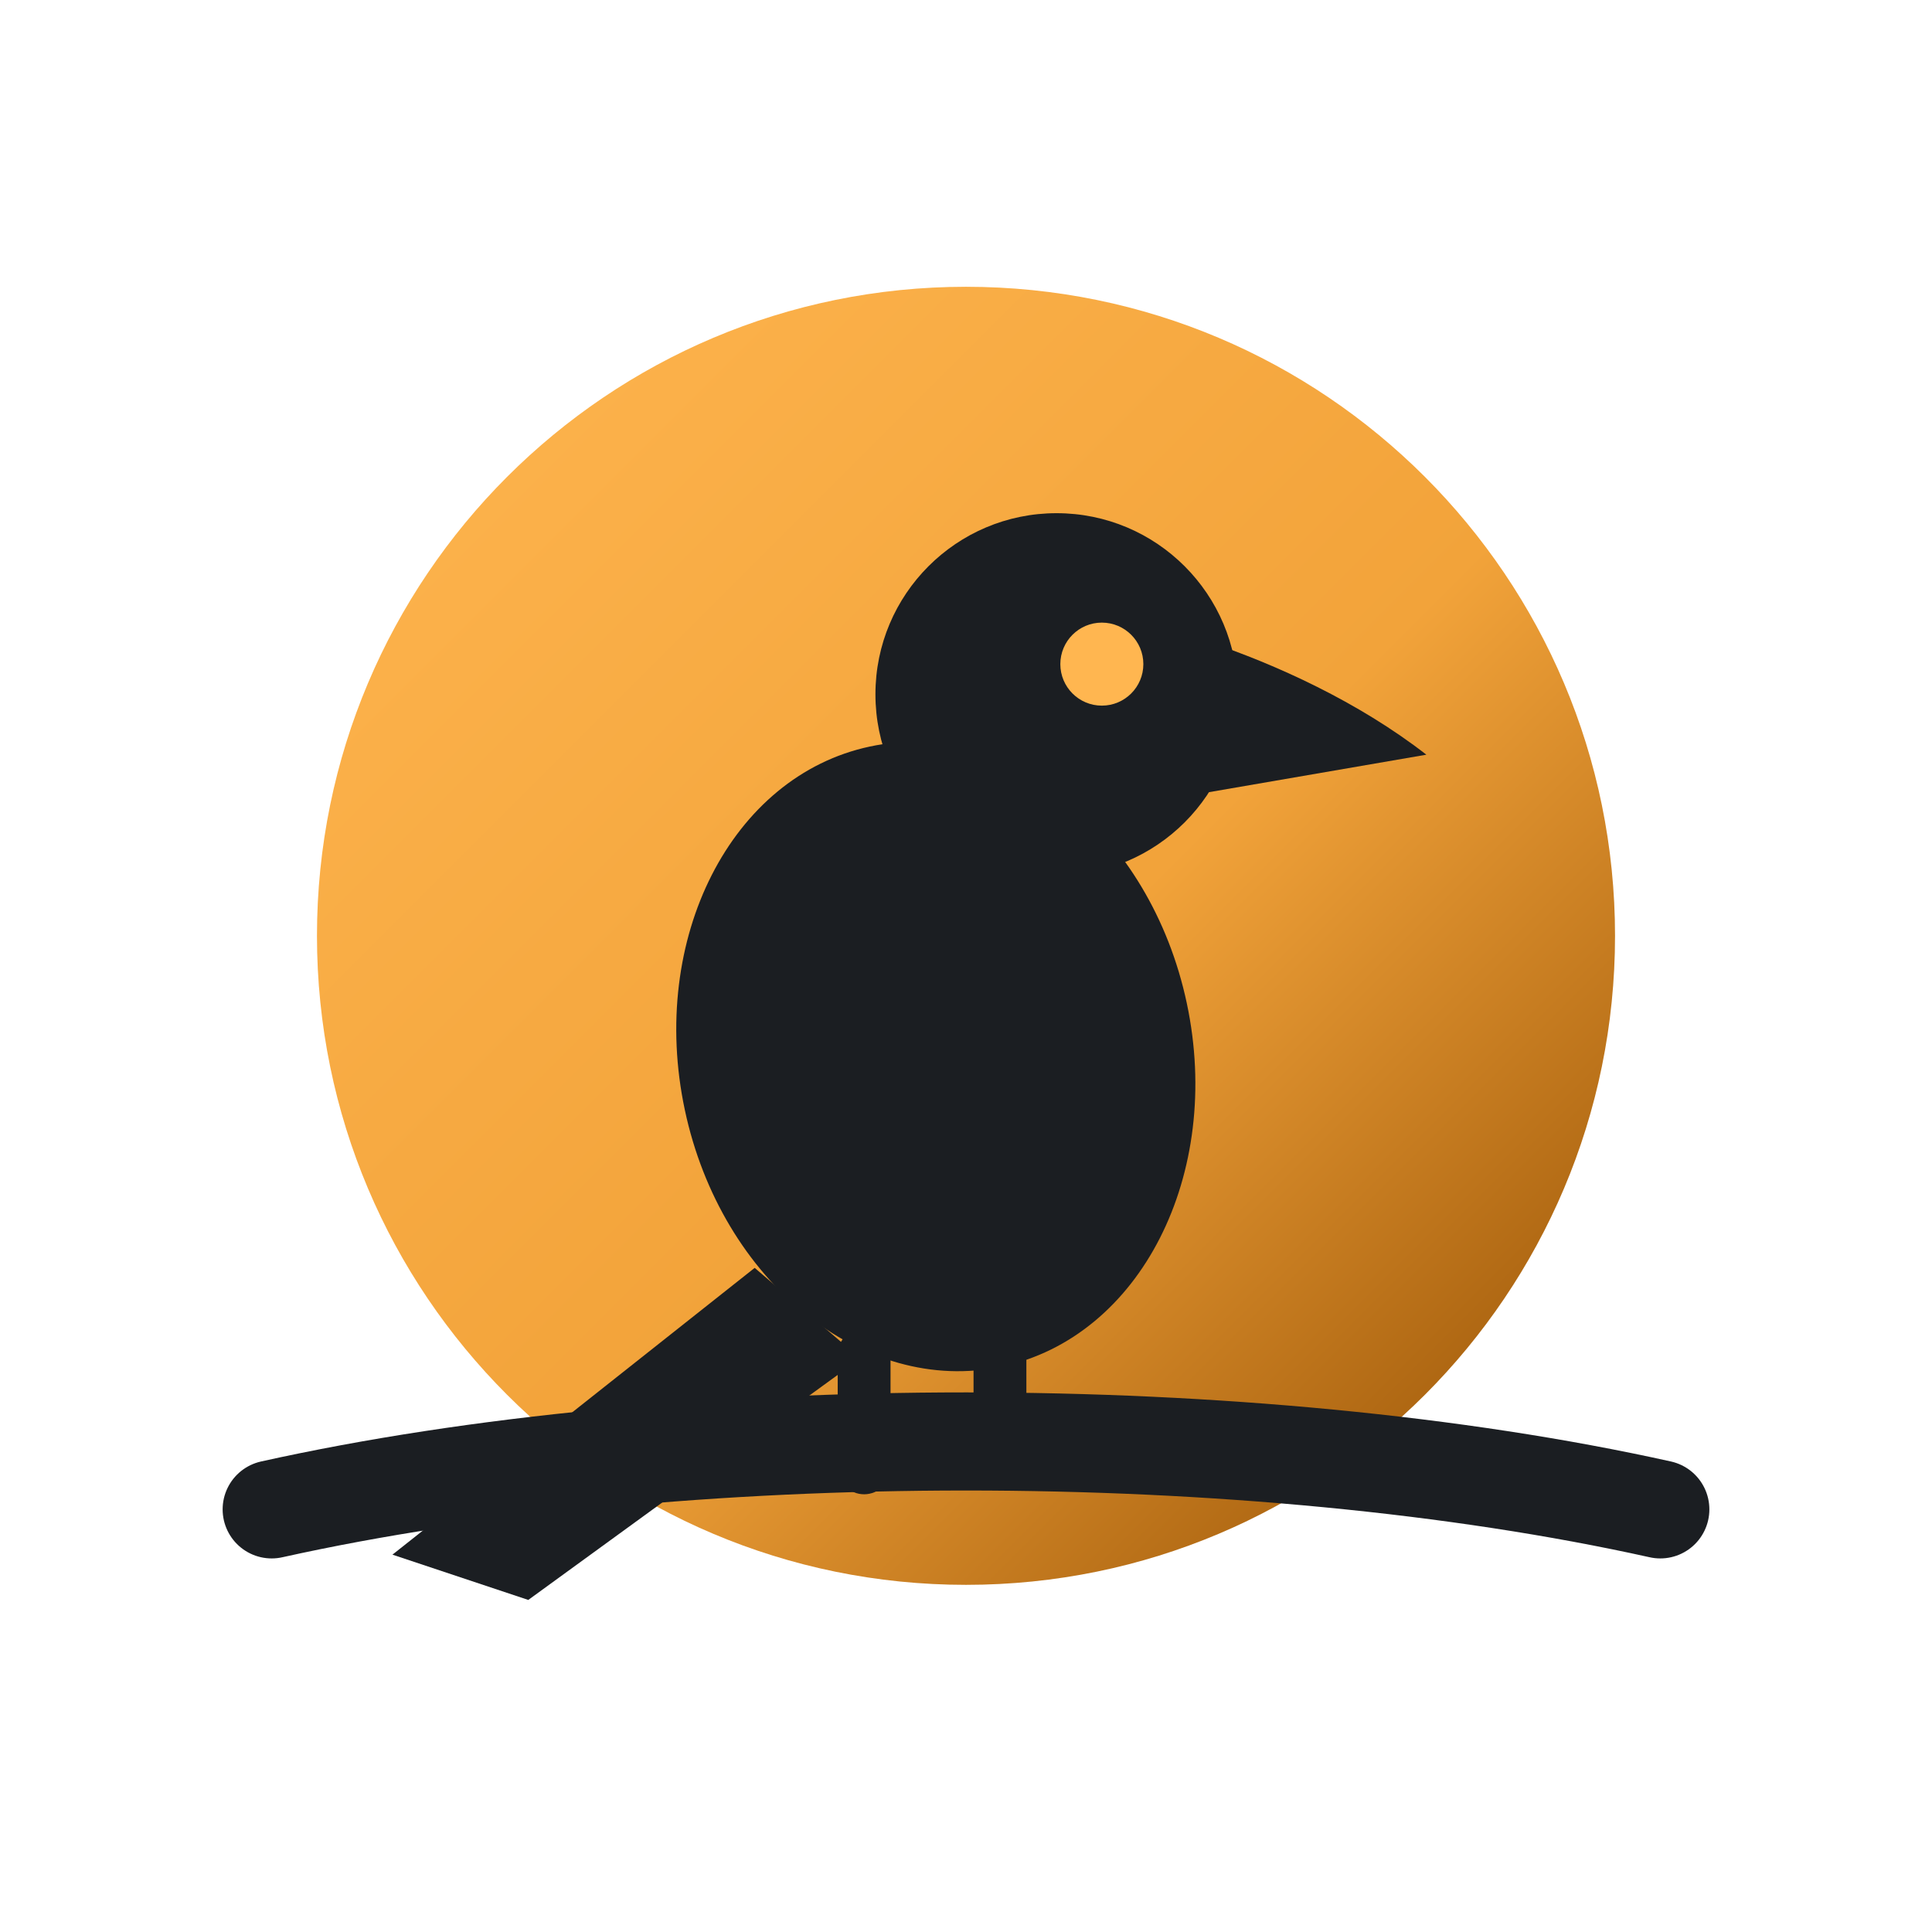
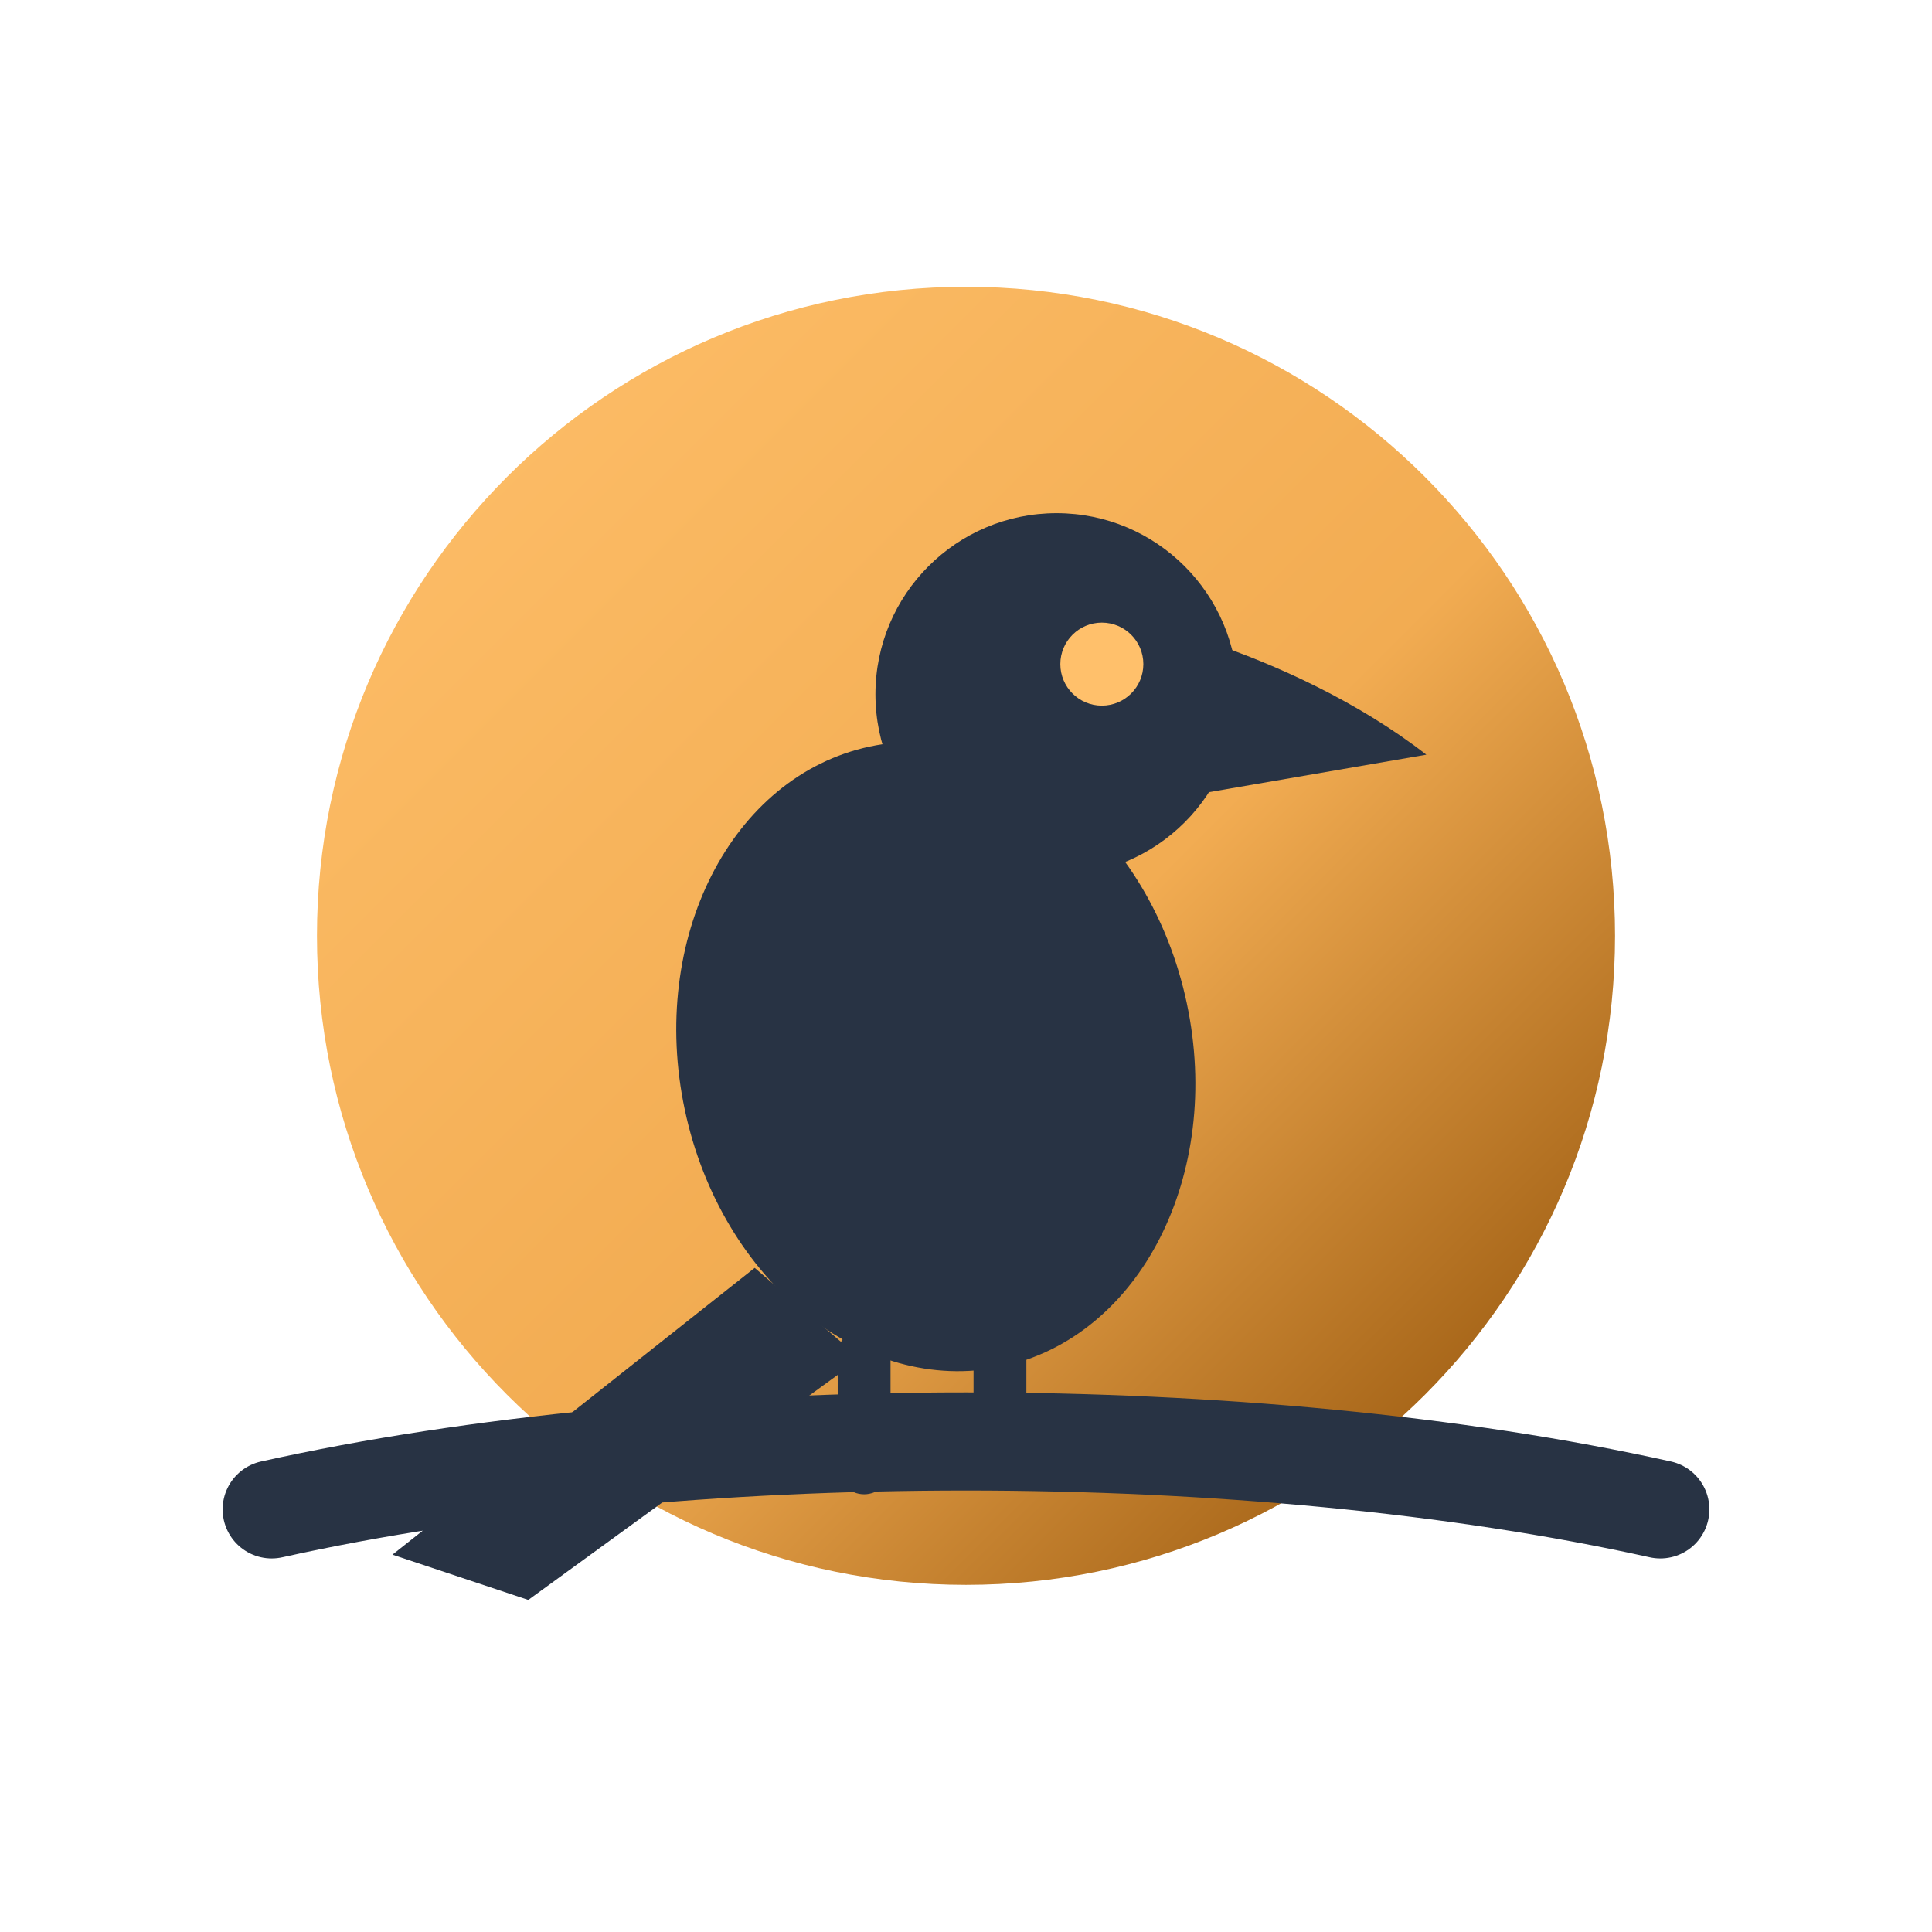
<svg xmlns="http://www.w3.org/2000/svg" viewBox="0 0 256 256" role="img" aria-label="HorneroOS logo">
  <defs>
    <linearGradient id="hornero-sun" x1="0" y1="0" x2="1" y2="1">
-       <stop offset="0" stop-color="#FFB650" />
-       <stop offset="0.55" stop-color="#F2A33A" />
-       <stop offset="1" stop-color="#8F4B00" />
+       <stop offset="0" stop-color="#FFC06B" />
+       <stop offset="0.55" stop-color="#F2AC52" />
+       <stop offset="1" stop-color="#864700" />
    </linearGradient>
  </defs>
  <circle cx="128" cy="124" r="86" fill="url(#hornero-sun)" />
-   <g fill="#1B1E22">
+   <g fill="#283344">
    <path d="M100,168 L52,206 L70,212 L114,180 Z" />
    <ellipse cx="124" cy="140" rx="34" ry="42" transform="rotate(-12 124 140)" />
    <circle cx="140" cy="92" r="24" />
    <path d="M160,85 C169,88 180,93 189,100 L160,105 Z" />
    <rect x="111" y="176" width="7" height="22" rx="3.5" />
    <rect x="129" y="174" width="7" height="23" rx="3.5" />
  </g>
-   <path d="M36,200 C90,188 166,188 220,200" fill="none" stroke="#1B1E22" stroke-width="13" stroke-linecap="round" />
-   <circle cx="146" cy="88" r="5.5" fill="#FFB650" />
+   <path d="M36,200 C90,188 166,188 220,200" fill="none" stroke="#283344" stroke-width="13" stroke-linecap="round" />
+   <circle cx="146" cy="88" r="5.5" fill="#FFC06B" />
</svg>
